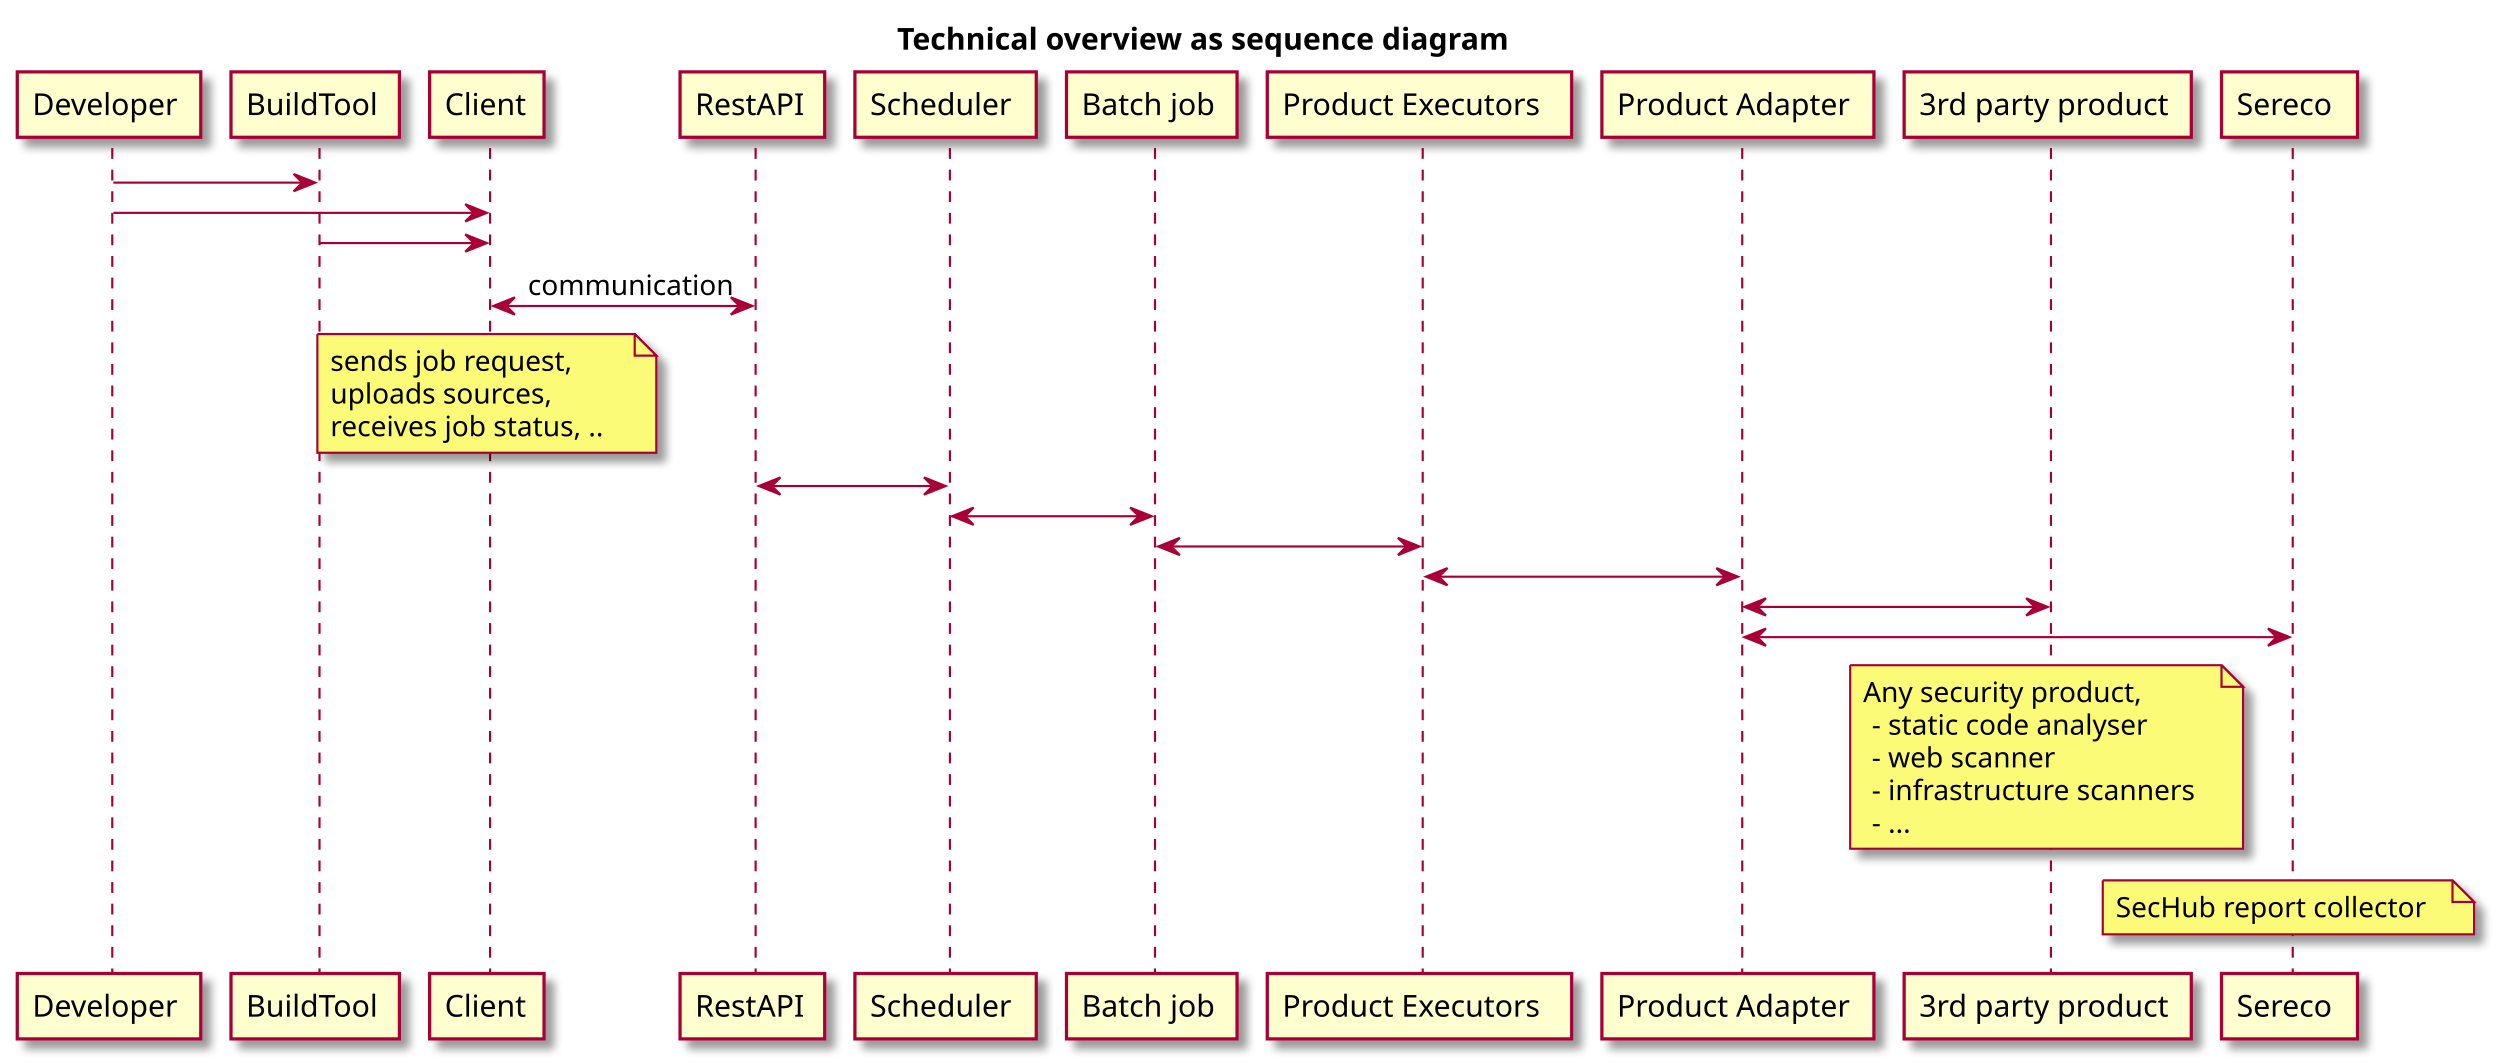
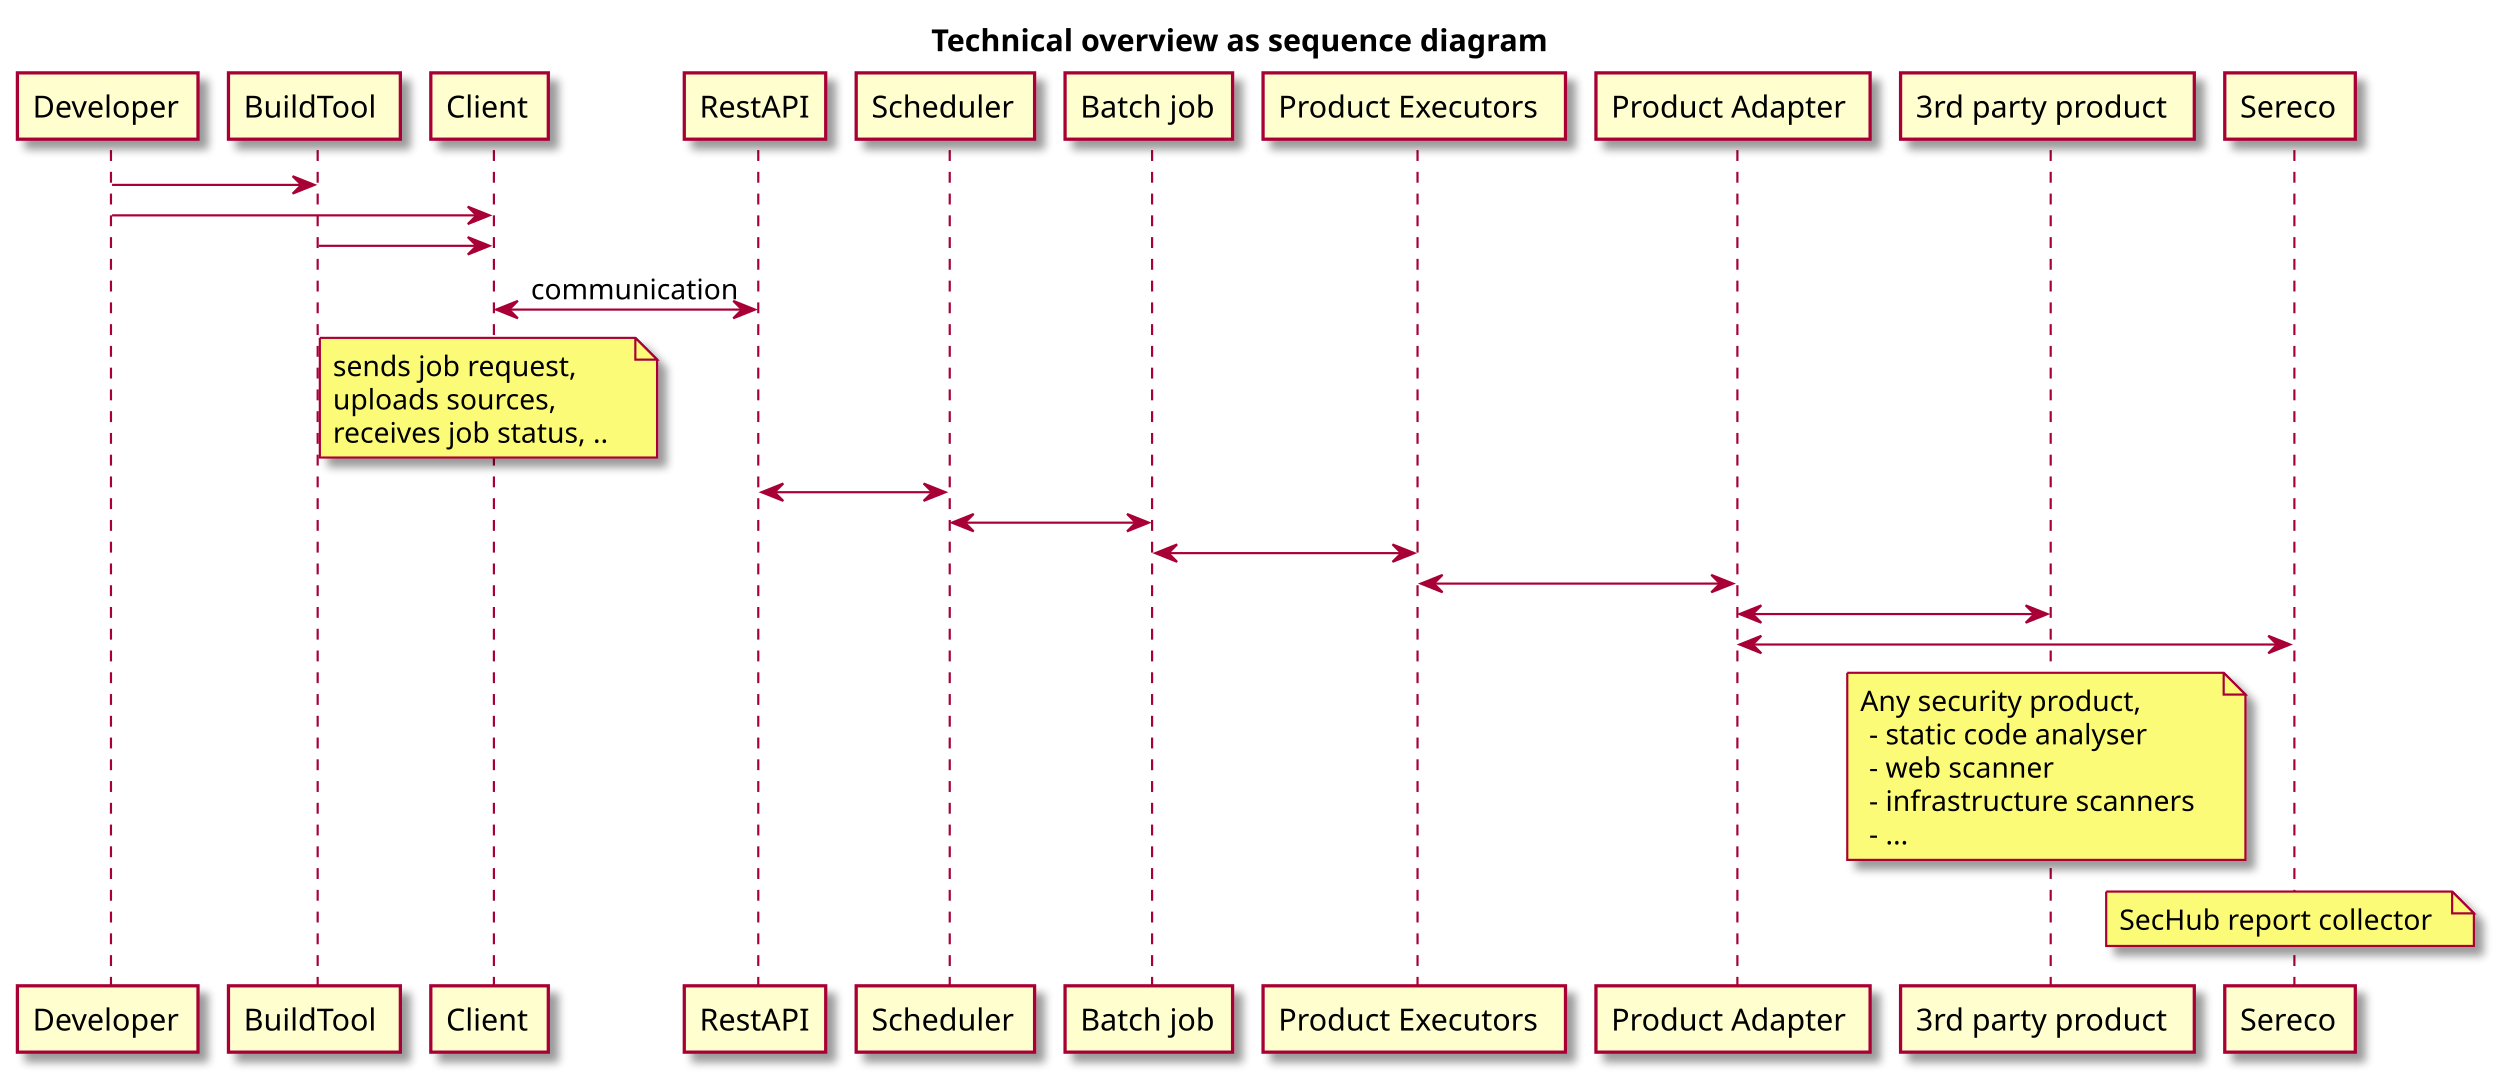
- <svg xmlns="http://www.w3.org/2000/svg" contentScriptType="application/ecmascript" contentStyleType="text/css" height="492px" preserveAspectRatio="none" style="width:1158px;height:492px;" version="1.1" viewBox="0 0 1158 492" width="1158px" zoomAndPan="magnify">
+ <svg xmlns="http://www.w3.org/2000/svg" contentScriptType="application/ecmascript" contentStyleType="text/css" height="494px" preserveAspectRatio="none" style="width:1149px;height:494px;" version="1.1" viewBox="0 0 1149 494" width="1149px" zoomAndPan="magnify">
  <defs>
    <filter height="300%" id="f1olm6n7tz0fw0" width="300%" x="-1" y="-1">
      <feGaussianBlur result="blurOut" stdDeviation="2.0" />
      <feColorMatrix in="blurOut" result="blurOut2" type="matrix" values="0 0 0 0 0 0 0 0 0 0 0 0 0 0 0 0 0 0 .4 0" />
      <feOffset dx="4.0" dy="4.0" in="blurOut2" result="blurOut3" />
      <feBlend in="SourceGraphic" in2="blurOut3" mode="normal" />
    </filter>
  </defs>
  <g>
-     <text fill="#000000" font-family="sans-serif" font-size="14" font-weight="bold" lengthAdjust="spacingAndGlyphs" textLength="327" x="415.5" y="22.995">Technical overview as sequence diagram</text>
-     <line style="stroke: #A80036; stroke-width: 1.0; stroke-dasharray: 5.0,5.0;" x1="52" x2="52" y1="68.594" y2="451.922" />
-     <line style="stroke: #A80036; stroke-width: 1.0; stroke-dasharray: 5.0,5.0;" x1="148" x2="148" y1="68.594" y2="451.922" />
-     <line style="stroke: #A80036; stroke-width: 1.0; stroke-dasharray: 5.0,5.0;" x1="227" x2="227" y1="68.594" y2="451.922" />
-     <line style="stroke: #A80036; stroke-width: 1.0; stroke-dasharray: 5.0,5.0;" x1="350" x2="350" y1="68.594" y2="451.922" />
-     <line style="stroke: #A80036; stroke-width: 1.0; stroke-dasharray: 5.0,5.0;" x1="440" x2="440" y1="68.594" y2="451.922" />
-     <line style="stroke: #A80036; stroke-width: 1.0; stroke-dasharray: 5.0,5.0;" x1="535" x2="535" y1="68.594" y2="451.922" />
-     <line style="stroke: #A80036; stroke-width: 1.0; stroke-dasharray: 5.0,5.0;" x1="659" x2="659" y1="68.594" y2="451.922" />
-     <line style="stroke: #A80036; stroke-width: 1.0; stroke-dasharray: 5.0,5.0;" x1="807" x2="807" y1="68.594" y2="451.922" />
-     <line style="stroke: #A80036; stroke-width: 1.0; stroke-dasharray: 5.0,5.0;" x1="950" x2="950" y1="68.594" y2="451.922" />
-     <line style="stroke: #A80036; stroke-width: 1.0; stroke-dasharray: 5.0,5.0;" x1="1062" x2="1062" y1="68.594" y2="451.922" />
-     <rect fill="#FEFECE" filter="url(#f1olm6n7tz0fw0)" height="30.297" style="stroke: #A80036; stroke-width: 1.5;" width="85" x="8" y="33.297" />
-     <text fill="#000000" font-family="sans-serif" font-size="14" lengthAdjust="spacingAndGlyphs" textLength="71" x="15" y="53.292">Developer</text>
-     <rect fill="#FEFECE" filter="url(#f1olm6n7tz0fw0)" height="30.297" style="stroke: #A80036; stroke-width: 1.5;" width="85" x="8" y="450.922" />
-     <text fill="#000000" font-family="sans-serif" font-size="14" lengthAdjust="spacingAndGlyphs" textLength="71" x="15" y="470.917">Developer</text>
-     <rect fill="#FEFECE" filter="url(#f1olm6n7tz0fw0)" height="30.297" style="stroke: #A80036; stroke-width: 1.5;" width="78" x="107" y="33.297" />
-     <text fill="#000000" font-family="sans-serif" font-size="14" lengthAdjust="spacingAndGlyphs" textLength="64" x="114" y="53.292">BuildTool</text>
-     <rect fill="#FEFECE" filter="url(#f1olm6n7tz0fw0)" height="30.297" style="stroke: #A80036; stroke-width: 1.5;" width="78" x="107" y="450.922" />
-     <text fill="#000000" font-family="sans-serif" font-size="14" lengthAdjust="spacingAndGlyphs" textLength="64" x="114" y="470.917">BuildTool</text>
-     <rect fill="#FEFECE" filter="url(#f1olm6n7tz0fw0)" height="30.297" style="stroke: #A80036; stroke-width: 1.5;" width="53" x="199" y="33.297" />
-     <text fill="#000000" font-family="sans-serif" font-size="14" lengthAdjust="spacingAndGlyphs" textLength="39" x="206" y="53.292">Client</text>
-     <rect fill="#FEFECE" filter="url(#f1olm6n7tz0fw0)" height="30.297" style="stroke: #A80036; stroke-width: 1.5;" width="53" x="199" y="450.922" />
-     <text fill="#000000" font-family="sans-serif" font-size="14" lengthAdjust="spacingAndGlyphs" textLength="39" x="206" y="470.917">Client</text>
-     <rect fill="#FEFECE" filter="url(#f1olm6n7tz0fw0)" height="30.297" style="stroke: #A80036; stroke-width: 1.5;" width="67" x="315" y="33.297" />
-     <text fill="#000000" font-family="sans-serif" font-size="14" lengthAdjust="spacingAndGlyphs" textLength="53" x="322" y="53.292">RestAPI</text>
-     <rect fill="#FEFECE" filter="url(#f1olm6n7tz0fw0)" height="30.297" style="stroke: #A80036; stroke-width: 1.5;" width="67" x="315" y="450.922" />
-     <text fill="#000000" font-family="sans-serif" font-size="14" lengthAdjust="spacingAndGlyphs" textLength="53" x="322" y="470.917">RestAPI</text>
-     <rect fill="#FEFECE" filter="url(#f1olm6n7tz0fw0)" height="30.297" style="stroke: #A80036; stroke-width: 1.5;" width="84" x="396" y="33.297" />
-     <text fill="#000000" font-family="sans-serif" font-size="14" lengthAdjust="spacingAndGlyphs" textLength="70" x="403" y="53.292">Scheduler</text>
-     <rect fill="#FEFECE" filter="url(#f1olm6n7tz0fw0)" height="30.297" style="stroke: #A80036; stroke-width: 1.5;" width="84" x="396" y="450.922" />
-     <text fill="#000000" font-family="sans-serif" font-size="14" lengthAdjust="spacingAndGlyphs" textLength="70" x="403" y="470.917">Scheduler</text>
-     <rect fill="#FEFECE" filter="url(#f1olm6n7tz0fw0)" height="30.297" style="stroke: #A80036; stroke-width: 1.5;" width="79" x="494" y="33.297" />
-     <text fill="#000000" font-family="sans-serif" font-size="14" lengthAdjust="spacingAndGlyphs" textLength="65" x="501" y="53.292">Batch job</text>
-     <rect fill="#FEFECE" filter="url(#f1olm6n7tz0fw0)" height="30.297" style="stroke: #A80036; stroke-width: 1.5;" width="79" x="494" y="450.922" />
-     <text fill="#000000" font-family="sans-serif" font-size="14" lengthAdjust="spacingAndGlyphs" textLength="65" x="501" y="470.917">Batch job</text>
-     <rect fill="#FEFECE" filter="url(#f1olm6n7tz0fw0)" height="30.297" style="stroke: #A80036; stroke-width: 1.5;" width="141" x="587" y="33.297" />
-     <text fill="#000000" font-family="sans-serif" font-size="14" lengthAdjust="spacingAndGlyphs" textLength="127" x="594" y="53.292">Product Executors</text>
-     <rect fill="#FEFECE" filter="url(#f1olm6n7tz0fw0)" height="30.297" style="stroke: #A80036; stroke-width: 1.5;" width="141" x="587" y="450.922" />
-     <text fill="#000000" font-family="sans-serif" font-size="14" lengthAdjust="spacingAndGlyphs" textLength="127" x="594" y="470.917">Product Executors</text>
-     <rect fill="#FEFECE" filter="url(#f1olm6n7tz0fw0)" height="30.297" style="stroke: #A80036; stroke-width: 1.5;" width="126" x="742" y="33.297" />
-     <text fill="#000000" font-family="sans-serif" font-size="14" lengthAdjust="spacingAndGlyphs" textLength="112" x="749" y="53.292">Product Adapter</text>
-     <rect fill="#FEFECE" filter="url(#f1olm6n7tz0fw0)" height="30.297" style="stroke: #A80036; stroke-width: 1.5;" width="126" x="742" y="450.922" />
-     <text fill="#000000" font-family="sans-serif" font-size="14" lengthAdjust="spacingAndGlyphs" textLength="112" x="749" y="470.917">Product Adapter</text>
-     <rect fill="#FEFECE" filter="url(#f1olm6n7tz0fw0)" height="30.297" style="stroke: #A80036; stroke-width: 1.5;" width="133" x="882" y="33.297" />
-     <text fill="#000000" font-family="sans-serif" font-size="14" lengthAdjust="spacingAndGlyphs" textLength="119" x="889" y="53.292">3rd party product</text>
-     <rect fill="#FEFECE" filter="url(#f1olm6n7tz0fw0)" height="30.297" style="stroke: #A80036; stroke-width: 1.5;" width="133" x="882" y="450.922" />
-     <text fill="#000000" font-family="sans-serif" font-size="14" lengthAdjust="spacingAndGlyphs" textLength="119" x="889" y="470.917">3rd party product</text>
-     <rect fill="#FEFECE" filter="url(#f1olm6n7tz0fw0)" height="30.297" style="stroke: #A80036; stroke-width: 1.5;" width="63" x="1029" y="33.297" />
-     <text fill="#000000" font-family="sans-serif" font-size="14" lengthAdjust="spacingAndGlyphs" textLength="49" x="1036" y="53.292">Sereco</text>
-     <rect fill="#FEFECE" filter="url(#f1olm6n7tz0fw0)" height="30.297" style="stroke: #A80036; stroke-width: 1.5;" width="63" x="1029" y="450.922" />
-     <text fill="#000000" font-family="sans-serif" font-size="14" lengthAdjust="spacingAndGlyphs" textLength="49" x="1036" y="470.917">Sereco</text>
-     <polygon fill="#A80036" points="136,80.594,146,84.594,136,88.594,140,84.594" style="stroke: #A80036; stroke-width: 1.0;" />
-     <line style="stroke: #A80036; stroke-width: 1.0;" x1="52.5" x2="142" y1="84.594" y2="84.594" />
-     <polygon fill="#A80036" points="215.5,94.594,225.5,98.594,215.5,102.594,219.5,98.594" style="stroke: #A80036; stroke-width: 1.0;" />
-     <line style="stroke: #A80036; stroke-width: 1.0;" x1="52.5" x2="221.5" y1="98.594" y2="98.594" />
-     <polygon fill="#A80036" points="215.5,108.594,225.5,112.594,215.5,116.594,219.5,112.594" style="stroke: #A80036; stroke-width: 1.0;" />
-     <line style="stroke: #A80036; stroke-width: 1.0;" x1="148" x2="221.5" y1="112.594" y2="112.594" />
-     <polygon fill="#A80036" points="238.5,137.727,228.5,141.727,238.5,145.727,234.5,141.727" style="stroke: #A80036; stroke-width: 1.0;" />
-     <polygon fill="#A80036" points="338.5,137.727,348.5,141.727,338.5,145.727,342.5,141.727" style="stroke: #A80036; stroke-width: 1.0;" />
-     <line style="stroke: #A80036; stroke-width: 1.0;" x1="232.5" x2="344.5" y1="141.727" y2="141.727" />
-     <text fill="#000000" font-family="sans-serif" font-size="13" lengthAdjust="spacingAndGlyphs" textLength="99" x="244.5" y="136.661">communication</text>
-     <path d="M147,154.727 L147,209.727 L304,209.727 L304,164.727 L294,154.727 L147,154.727 " fill="#FBFB77" filter="url(#f1olm6n7tz0fw0)" style="stroke: #A80036; stroke-width: 1.0;" />
-     <path d="M294,154.727 L294,164.727 L304,164.727 L294,154.727 " fill="#FBFB77" style="stroke: #A80036; stroke-width: 1.0;" />
-     <text fill="#000000" font-family="sans-serif" font-size="13" lengthAdjust="spacingAndGlyphs" textLength="118" x="153" y="171.793">sends job request,</text>
-     <text fill="#000000" font-family="sans-serif" font-size="13" lengthAdjust="spacingAndGlyphs" textLength="108" x="153" y="186.926">uploads sources,</text>
-     <text fill="#000000" font-family="sans-serif" font-size="13" lengthAdjust="spacingAndGlyphs" textLength="136" x="153" y="202.059">receives job status, ..</text>
-     <polygon fill="#A80036" points="361.5,221.125,351.5,225.125,361.5,229.125,357.5,225.125" style="stroke: #A80036; stroke-width: 1.0;" />
-     <polygon fill="#A80036" points="428,221.125,438,225.125,428,229.125,432,225.125" style="stroke: #A80036; stroke-width: 1.0;" />
-     <line style="stroke: #A80036; stroke-width: 1.0;" x1="355.5" x2="434" y1="225.125" y2="225.125" />
-     <polygon fill="#A80036" points="451,235.125,441,239.125,451,243.125,447,239.125" style="stroke: #A80036; stroke-width: 1.0;" />
-     <polygon fill="#A80036" points="523.5,235.125,533.5,239.125,523.5,243.125,527.5,239.125" style="stroke: #A80036; stroke-width: 1.0;" />
-     <line style="stroke: #A80036; stroke-width: 1.0;" x1="445" x2="529.5" y1="239.125" y2="239.125" />
-     <polygon fill="#A80036" points="546.5,249.125,536.5,253.125,546.5,257.125,542.5,253.125" style="stroke: #A80036; stroke-width: 1.0;" />
-     <polygon fill="#A80036" points="647.5,249.125,657.5,253.125,647.5,257.125,651.5,253.125" style="stroke: #A80036; stroke-width: 1.0;" />
-     <line style="stroke: #A80036; stroke-width: 1.0;" x1="540.5" x2="653.5" y1="253.125" y2="253.125" />
-     <polygon fill="#A80036" points="670.5,263.125,660.5,267.125,670.5,271.125,666.5,267.125" style="stroke: #A80036; stroke-width: 1.0;" />
-     <polygon fill="#A80036" points="795,263.125,805,267.125,795,271.125,799,267.125" style="stroke: #A80036; stroke-width: 1.0;" />
-     <line style="stroke: #A80036; stroke-width: 1.0;" x1="664.5" x2="801" y1="267.125" y2="267.125" />
-     <polygon fill="#A80036" points="818,277.125,808,281.125,818,285.125,814,281.125" style="stroke: #A80036; stroke-width: 1.0;" />
-     <polygon fill="#A80036" points="938.5,277.125,948.5,281.125,938.5,285.125,942.5,281.125" style="stroke: #A80036; stroke-width: 1.0;" />
-     <line style="stroke: #A80036; stroke-width: 1.0;" x1="812" x2="944.5" y1="281.125" y2="281.125" />
-     <polygon fill="#A80036" points="818,291.125,808,295.125,818,299.125,814,295.125" style="stroke: #A80036; stroke-width: 1.0;" />
-     <polygon fill="#A80036" points="1050.5,291.125,1060.5,295.125,1050.5,299.125,1054.5,295.125" style="stroke: #A80036; stroke-width: 1.0;" />
-     <line style="stroke: #A80036; stroke-width: 1.0;" x1="812" x2="1056.5" y1="295.125" y2="295.125" />
-     <path d="M857,308.125 L857,393.125 L1039,393.125 L1039,318.125 L1029,308.125 L857,308.125 " fill="#FBFB77" filter="url(#f1olm6n7tz0fw0)" style="stroke: #A80036; stroke-width: 1.0;" />
-     <path d="M1029,308.125 L1029,318.125 L1039,318.125 L1029,308.125 " fill="#FBFB77" style="stroke: #A80036; stroke-width: 1.0;" />
-     <text fill="#000000" font-family="sans-serif" font-size="13" lengthAdjust="spacingAndGlyphs" textLength="135" x="863" y="325.192">Any security product,</text>
-     <text fill="#000000" font-family="sans-serif" font-size="13" lengthAdjust="spacingAndGlyphs" textLength="137" x="867" y="340.325">- static code analyser</text>
-     <text fill="#000000" font-family="sans-serif" font-size="13" lengthAdjust="spacingAndGlyphs" textLength="89" x="867" y="355.457">- web scanner</text>
-     <text fill="#000000" font-family="sans-serif" font-size="13" lengthAdjust="spacingAndGlyphs" textLength="157" x="867" y="370.59">- infrastructure scanners</text>
-     <text fill="#000000" font-family="sans-serif" font-size="13" lengthAdjust="spacingAndGlyphs" textLength="21" x="867" y="385.723">- ...</text>
-     <path d="M974,407.789 L974,432.789 L1146,432.789 L1146,417.789 L1136,407.789 L974,407.789 " fill="#FBFB77" filter="url(#f1olm6n7tz0fw0)" style="stroke: #A80036; stroke-width: 1.0;" />
-     <path d="M1136,407.789 L1136,417.789 L1146,417.789 L1136,407.789 " fill="#FBFB77" style="stroke: #A80036; stroke-width: 1.0;" />
-     <text fill="#000000" font-family="sans-serif" font-size="13" lengthAdjust="spacingAndGlyphs" textLength="151" x="980" y="424.856">SecHub report collector</text>
+     <text fill="#000000" font-family="sans-serif" font-size="14" font-weight="bold" lengthAdjust="spacingAndGlyphs" textLength="293" x="428" y="23.535">Technical overview as sequence diagram</text>
+     <line style="stroke: #A80036; stroke-width: 1.0; stroke-dasharray: 5.0,5.0;" x1="51" x2="51" y1="68.977" y2="454.082" />
+     <line style="stroke: #A80036; stroke-width: 1.0; stroke-dasharray: 5.0,5.0;" x1="146" x2="146" y1="68.977" y2="454.082" />
+     <line style="stroke: #A80036; stroke-width: 1.0; stroke-dasharray: 5.0,5.0;" x1="227" x2="227" y1="68.977" y2="454.082" />
+     <line style="stroke: #A80036; stroke-width: 1.0; stroke-dasharray: 5.0,5.0;" x1="348.5" x2="348.5" y1="68.977" y2="454.082" />
+     <line style="stroke: #A80036; stroke-width: 1.0; stroke-dasharray: 5.0,5.0;" x1="436.5" x2="436.5" y1="68.977" y2="454.082" />
+     <line style="stroke: #A80036; stroke-width: 1.0; stroke-dasharray: 5.0,5.0;" x1="529.5" x2="529.5" y1="68.977" y2="454.082" />
+     <line style="stroke: #A80036; stroke-width: 1.0; stroke-dasharray: 5.0,5.0;" x1="651.5" x2="651.5" y1="68.977" y2="454.082" />
+     <line style="stroke: #A80036; stroke-width: 1.0; stroke-dasharray: 5.0,5.0;" x1="798.5" x2="798.5" y1="68.977" y2="454.082" />
+     <line style="stroke: #A80036; stroke-width: 1.0; stroke-dasharray: 5.0,5.0;" x1="942.5" x2="942.5" y1="68.977" y2="454.082" />
+     <line style="stroke: #A80036; stroke-width: 1.0; stroke-dasharray: 5.0,5.0;" x1="1054.5" x2="1054.5" y1="68.977" y2="454.082" />
+     <rect fill="#FEFECE" filter="url(#f1olm6n7tz0fw0)" height="30.488" style="stroke: #A80036; stroke-width: 1.5;" width="83" x="8" y="33.488" />
+     <text fill="#000000" font-family="sans-serif" font-size="14" lengthAdjust="spacingAndGlyphs" textLength="69" x="15" y="54.023">Developer</text>
+     <rect fill="#FEFECE" filter="url(#f1olm6n7tz0fw0)" height="30.488" style="stroke: #A80036; stroke-width: 1.5;" width="83" x="8" y="453.082" />
+     <text fill="#000000" font-family="sans-serif" font-size="14" lengthAdjust="spacingAndGlyphs" textLength="69" x="15" y="473.617">Developer</text>
+     <rect fill="#FEFECE" filter="url(#f1olm6n7tz0fw0)" height="30.488" style="stroke: #A80036; stroke-width: 1.5;" width="79" x="105" y="33.488" />
+     <text fill="#000000" font-family="sans-serif" font-size="14" lengthAdjust="spacingAndGlyphs" textLength="65" x="112" y="54.023">BuildTool</text>
+     <rect fill="#FEFECE" filter="url(#f1olm6n7tz0fw0)" height="30.488" style="stroke: #A80036; stroke-width: 1.5;" width="79" x="105" y="453.082" />
+     <text fill="#000000" font-family="sans-serif" font-size="14" lengthAdjust="spacingAndGlyphs" textLength="65" x="112" y="473.617">BuildTool</text>
+     <rect fill="#FEFECE" filter="url(#f1olm6n7tz0fw0)" height="30.488" style="stroke: #A80036; stroke-width: 1.5;" width="54" x="198" y="33.488" />
+     <text fill="#000000" font-family="sans-serif" font-size="14" lengthAdjust="spacingAndGlyphs" textLength="40" x="205" y="54.023">Client</text>
+     <rect fill="#FEFECE" filter="url(#f1olm6n7tz0fw0)" height="30.488" style="stroke: #A80036; stroke-width: 1.5;" width="54" x="198" y="453.082" />
+     <text fill="#000000" font-family="sans-serif" font-size="14" lengthAdjust="spacingAndGlyphs" textLength="40" x="205" y="473.617">Client</text>
+     <rect fill="#FEFECE" filter="url(#f1olm6n7tz0fw0)" height="30.488" style="stroke: #A80036; stroke-width: 1.5;" width="65" x="314.5" y="33.488" />
+     <text fill="#000000" font-family="sans-serif" font-size="14" lengthAdjust="spacingAndGlyphs" textLength="51" x="321.5" y="54.023">RestAPI</text>
+     <rect fill="#FEFECE" filter="url(#f1olm6n7tz0fw0)" height="30.488" style="stroke: #A80036; stroke-width: 1.5;" width="65" x="314.5" y="453.082" />
+     <text fill="#000000" font-family="sans-serif" font-size="14" lengthAdjust="spacingAndGlyphs" textLength="51" x="321.5" y="473.617">RestAPI</text>
+     <rect fill="#FEFECE" filter="url(#f1olm6n7tz0fw0)" height="30.488" style="stroke: #A80036; stroke-width: 1.5;" width="82" x="393.5" y="33.488" />
+     <text fill="#000000" font-family="sans-serif" font-size="14" lengthAdjust="spacingAndGlyphs" textLength="68" x="400.5" y="54.023">Scheduler</text>
+     <rect fill="#FEFECE" filter="url(#f1olm6n7tz0fw0)" height="30.488" style="stroke: #A80036; stroke-width: 1.5;" width="82" x="393.5" y="453.082" />
+     <text fill="#000000" font-family="sans-serif" font-size="14" lengthAdjust="spacingAndGlyphs" textLength="68" x="400.5" y="473.617">Scheduler</text>
+     <rect fill="#FEFECE" filter="url(#f1olm6n7tz0fw0)" height="30.488" style="stroke: #A80036; stroke-width: 1.5;" width="77" x="489.5" y="33.488" />
+     <text fill="#000000" font-family="sans-serif" font-size="14" lengthAdjust="spacingAndGlyphs" textLength="63" x="496.5" y="54.023">Batch job</text>
+     <rect fill="#FEFECE" filter="url(#f1olm6n7tz0fw0)" height="30.488" style="stroke: #A80036; stroke-width: 1.5;" width="77" x="489.5" y="453.082" />
+     <text fill="#000000" font-family="sans-serif" font-size="14" lengthAdjust="spacingAndGlyphs" textLength="63" x="496.5" y="473.617">Batch job</text>
+     <rect fill="#FEFECE" filter="url(#f1olm6n7tz0fw0)" height="30.488" style="stroke: #A80036; stroke-width: 1.5;" width="139" x="580.5" y="33.488" />
+     <text fill="#000000" font-family="sans-serif" font-size="14" lengthAdjust="spacingAndGlyphs" textLength="125" x="587.5" y="54.023">Product Executors</text>
+     <rect fill="#FEFECE" filter="url(#f1olm6n7tz0fw0)" height="30.488" style="stroke: #A80036; stroke-width: 1.5;" width="139" x="580.5" y="453.082" />
+     <text fill="#000000" font-family="sans-serif" font-size="14" lengthAdjust="spacingAndGlyphs" textLength="125" x="587.5" y="473.617">Product Executors</text>
+     <rect fill="#FEFECE" filter="url(#f1olm6n7tz0fw0)" height="30.488" style="stroke: #A80036; stroke-width: 1.5;" width="126" x="733.5" y="33.488" />
+     <text fill="#000000" font-family="sans-serif" font-size="14" lengthAdjust="spacingAndGlyphs" textLength="112" x="740.5" y="54.023">Product Adapter</text>
+     <rect fill="#FEFECE" filter="url(#f1olm6n7tz0fw0)" height="30.488" style="stroke: #A80036; stroke-width: 1.5;" width="126" x="733.5" y="453.082" />
+     <text fill="#000000" font-family="sans-serif" font-size="14" lengthAdjust="spacingAndGlyphs" textLength="112" x="740.5" y="473.617">Product Adapter</text>
+     <rect fill="#FEFECE" filter="url(#f1olm6n7tz0fw0)" height="30.488" style="stroke: #A80036; stroke-width: 1.5;" width="135" x="873.5" y="33.488" />
+     <text fill="#000000" font-family="sans-serif" font-size="14" lengthAdjust="spacingAndGlyphs" textLength="121" x="880.5" y="54.023">3rd party product</text>
+     <rect fill="#FEFECE" filter="url(#f1olm6n7tz0fw0)" height="30.488" style="stroke: #A80036; stroke-width: 1.5;" width="135" x="873.5" y="453.082" />
+     <text fill="#000000" font-family="sans-serif" font-size="14" lengthAdjust="spacingAndGlyphs" textLength="121" x="880.5" y="473.617">3rd party product</text>
+     <rect fill="#FEFECE" filter="url(#f1olm6n7tz0fw0)" height="30.488" style="stroke: #A80036; stroke-width: 1.5;" width="60" x="1022.5" y="33.488" />
+     <text fill="#000000" font-family="sans-serif" font-size="14" lengthAdjust="spacingAndGlyphs" textLength="46" x="1029.5" y="54.023">Sereco</text>
+     <rect fill="#FEFECE" filter="url(#f1olm6n7tz0fw0)" height="30.488" style="stroke: #A80036; stroke-width: 1.5;" width="60" x="1022.5" y="453.082" />
+     <text fill="#000000" font-family="sans-serif" font-size="14" lengthAdjust="spacingAndGlyphs" textLength="46" x="1029.5" y="473.617">Sereco</text>
+     <polygon fill="#A80036" points="134.5,80.977,144.5,84.977,134.5,88.977,138.5,84.977" style="stroke: #A80036; stroke-width: 1.0;" />
+     <line style="stroke: #A80036; stroke-width: 1.0;" x1="51.5" x2="140.5" y1="84.977" y2="84.977" />
+     <polygon fill="#A80036" points="215,94.977,225,98.977,215,102.977,219,98.977" style="stroke: #A80036; stroke-width: 1.0;" />
+     <line style="stroke: #A80036; stroke-width: 1.0;" x1="51.5" x2="221" y1="98.977" y2="98.977" />
+     <polygon fill="#A80036" points="215,108.977,225,112.977,215,116.977,219,112.977" style="stroke: #A80036; stroke-width: 1.0;" />
+     <line style="stroke: #A80036; stroke-width: 1.0;" x1="146.5" x2="221" y1="112.977" y2="112.977" />
+     <polygon fill="#A80036" points="238,138.287,228,142.287,238,146.287,234,142.287" style="stroke: #A80036; stroke-width: 1.0;" />
+     <polygon fill="#A80036" points="337,138.287,347,142.287,337,146.287,341,142.287" style="stroke: #A80036; stroke-width: 1.0;" />
+     <line style="stroke: #A80036; stroke-width: 1.0;" x1="232" x2="343" y1="142.287" y2="142.287" />
+     <text fill="#000000" font-family="sans-serif" font-size="13" lengthAdjust="spacingAndGlyphs" textLength="98" x="244" y="137.545">communication</text>
+     <path d="M147,155.287 L147,210.287 L302,210.287 L302,165.287 L292,155.287 L147,155.287 " fill="#FBFB77" filter="url(#f1olm6n7tz0fw0)" style="stroke: #A80036; stroke-width: 1.0;" />
+     <path d="M292,155.287 L292,165.287 L302,165.287 L292,155.287 " fill="#FBFB77" style="stroke: #A80036; stroke-width: 1.0;" />
+     <text fill="#000000" font-family="sans-serif" font-size="13" lengthAdjust="spacingAndGlyphs" textLength="116" x="153" y="172.856">sends job request,</text>
+     <text fill="#000000" font-family="sans-serif" font-size="13" lengthAdjust="spacingAndGlyphs" textLength="107" x="153" y="188.166">uploads sources,</text>
+     <text fill="#000000" font-family="sans-serif" font-size="13" lengthAdjust="spacingAndGlyphs" textLength="134" x="153" y="203.477">receives job status, ..</text>
+     <polygon fill="#A80036" points="360,222.219,350,226.219,360,230.219,356,226.219" style="stroke: #A80036; stroke-width: 1.0;" />
+     <polygon fill="#A80036" points="424.5,222.219,434.5,226.219,424.5,230.219,428.5,226.219" style="stroke: #A80036; stroke-width: 1.0;" />
+     <line style="stroke: #A80036; stroke-width: 1.0;" x1="354" x2="430.5" y1="226.219" y2="226.219" />
+     <polygon fill="#A80036" points="447.5,236.219,437.5,240.219,447.5,244.219,443.5,240.219" style="stroke: #A80036; stroke-width: 1.0;" />
+     <polygon fill="#A80036" points="518,236.219,528,240.219,518,244.219,522,240.219" style="stroke: #A80036; stroke-width: 1.0;" />
+     <line style="stroke: #A80036; stroke-width: 1.0;" x1="441.5" x2="524" y1="240.219" y2="240.219" />
+     <polygon fill="#A80036" points="541,250.219,531,254.219,541,258.219,537,254.219" style="stroke: #A80036; stroke-width: 1.0;" />
+     <polygon fill="#A80036" points="640,250.219,650,254.219,640,258.219,644,254.219" style="stroke: #A80036; stroke-width: 1.0;" />
+     <line style="stroke: #A80036; stroke-width: 1.0;" x1="535" x2="646" y1="254.219" y2="254.219" />
+     <polygon fill="#A80036" points="663,264.219,653,268.219,663,272.219,659,268.219" style="stroke: #A80036; stroke-width: 1.0;" />
+     <polygon fill="#A80036" points="786.5,264.219,796.5,268.219,786.5,272.219,790.5,268.219" style="stroke: #A80036; stroke-width: 1.0;" />
+     <line style="stroke: #A80036; stroke-width: 1.0;" x1="657" x2="792.5" y1="268.219" y2="268.219" />
+     <polygon fill="#A80036" points="809.5,278.219,799.5,282.219,809.5,286.219,805.5,282.219" style="stroke: #A80036; stroke-width: 1.0;" />
+     <polygon fill="#A80036" points="931,278.219,941,282.219,931,286.219,935,282.219" style="stroke: #A80036; stroke-width: 1.0;" />
+     <line style="stroke: #A80036; stroke-width: 1.0;" x1="803.5" x2="937" y1="282.219" y2="282.219" />
+     <polygon fill="#A80036" points="809.5,292.219,799.5,296.219,809.5,300.219,805.5,296.219" style="stroke: #A80036; stroke-width: 1.0;" />
+     <polygon fill="#A80036" points="1042.5,292.219,1052.5,296.219,1042.5,300.219,1046.5,296.219" style="stroke: #A80036; stroke-width: 1.0;" />
+     <line style="stroke: #A80036; stroke-width: 1.0;" x1="803.5" x2="1048.5" y1="296.219" y2="296.219" />
+     <path d="M849,309.219 L849,395.219 L1032,395.219 L1032,319.219 L1022,309.219 L849,309.219 " fill="#FBFB77" filter="url(#f1olm6n7tz0fw0)" style="stroke: #A80036; stroke-width: 1.0;" />
+     <path d="M1022,309.219 L1022,319.219 L1032,319.219 L1022,309.219 " fill="#FBFB77" style="stroke: #A80036; stroke-width: 1.0;" />
+     <text fill="#000000" font-family="sans-serif" font-size="13" lengthAdjust="spacingAndGlyphs" textLength="135" x="855" y="326.787">Any security product,</text>
+     <text fill="#000000" font-family="sans-serif" font-size="13" lengthAdjust="spacingAndGlyphs" textLength="137" x="859" y="342.098">- static code analyser</text>
+     <text fill="#000000" font-family="sans-serif" font-size="13" lengthAdjust="spacingAndGlyphs" textLength="90" x="859" y="357.408">- web scanner</text>
+     <text fill="#000000" font-family="sans-serif" font-size="13" lengthAdjust="spacingAndGlyphs" textLength="158" x="859" y="372.719">- infrastructure scanners</text>
+     <text fill="#000000" font-family="sans-serif" font-size="13" lengthAdjust="spacingAndGlyphs" textLength="24" x="859" y="388.029">- ...</text>
+     <path d="M968,409.772 L968,434.772 L1137,434.772 L1137,419.772 L1127,409.772 L968,409.772 " fill="#FBFB77" filter="url(#f1olm6n7tz0fw0)" style="stroke: #A80036; stroke-width: 1.0;" />
+     <path d="M1127,409.772 L1127,419.772 L1137,419.772 L1127,409.772 " fill="#FBFB77" style="stroke: #A80036; stroke-width: 1.0;" />
+     <text fill="#000000" font-family="sans-serif" font-size="13" lengthAdjust="spacingAndGlyphs" textLength="148" x="974" y="427.34">SecHub report collector</text>
  </g>
</svg>
